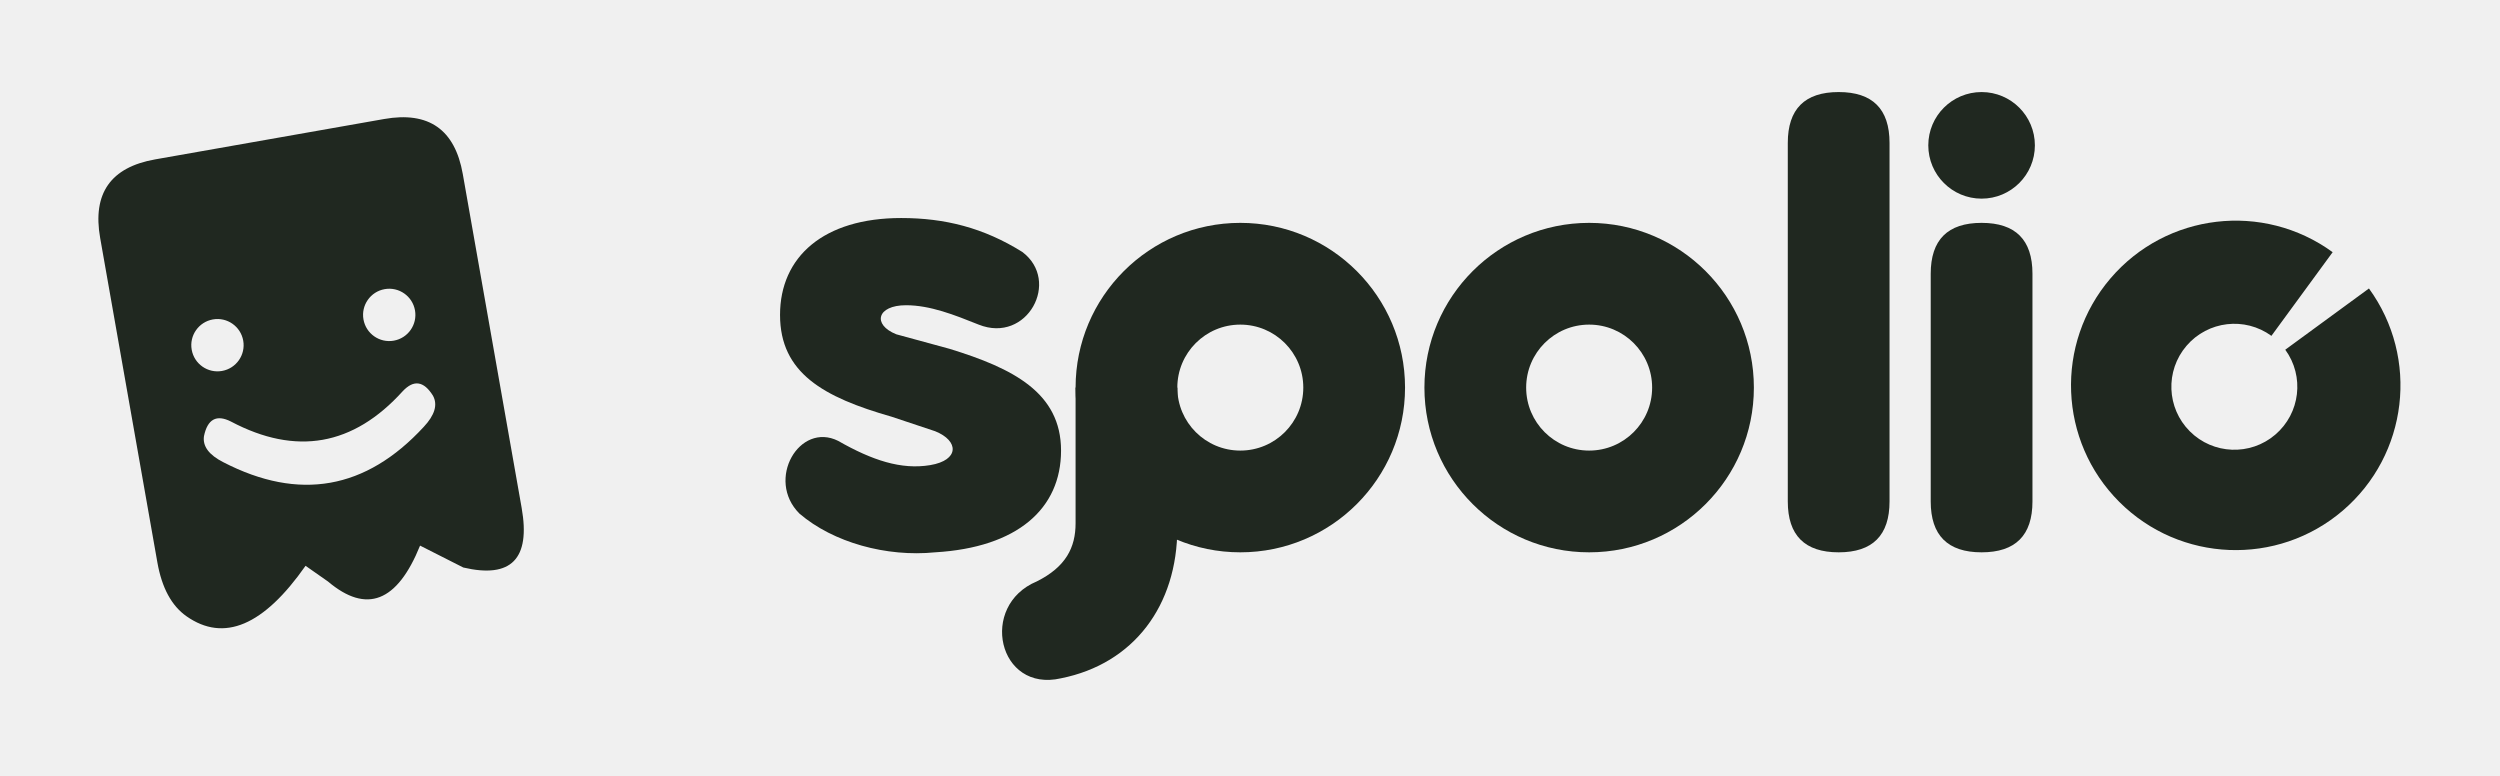
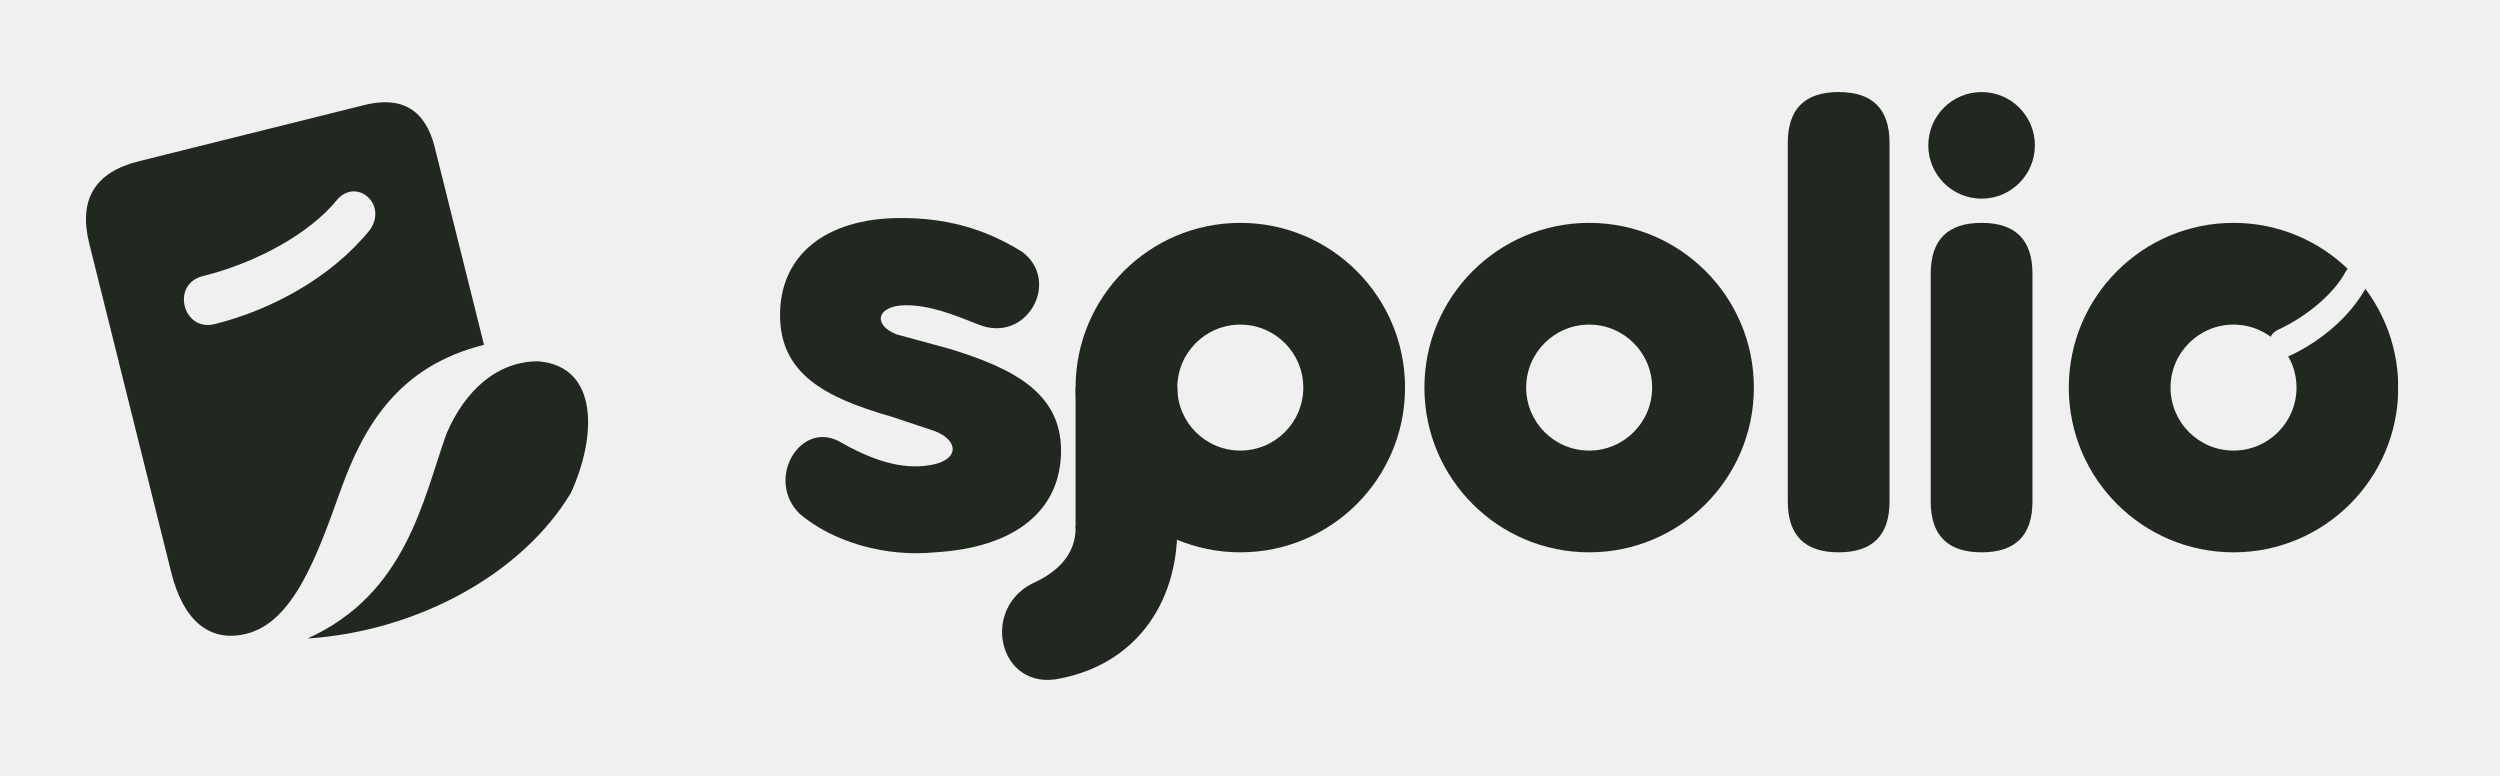
<svg xmlns="http://www.w3.org/2000/svg" viewBox="0 0 516 160" fill="#202820">
  <g transform="translate(0 12) scale(2)">
-     <g transform="rotate(-10 32 32)">
-       <path fill-rule="evenodd" d="M20 8H44Q51 8 51 15V50Q51 58 44 55L40 52Q35 60 30 54L28 52Q20 60 15 55Q13 53 13 49V15Q13 8 20 8Z M25.7 28A2.7 2.7 0 1 1 20.3 28A2.7 2.7 0 1 1 25.7 28Z M43.7 28A2.7 2.7 0 1 1 38.3 28A2.7 2.7 0 1 1 43.7 28Z M23 36Q32 43 41 36Q43 34.5 44 37Q44.5 38.5 42.5 40Q32 48 21.5 40Q19.5 38.5 20 37Q21 34.5 23 36Z" />
+     <defs>
+       <mask id="receipt-cut" maskUnits="userSpaceOnUse" x="0" y="0" width="64" height="64" style="mask-type:luminance">
+         <rect width="64" height="64" fill="white" />
+         <path d="M3 6C10 6 17 4 21 1C24 -1.2 27 3 24 5.5C18 10 10 12 3 12C-1 12 -1 6 3 6Z" transform="translate(21 15) scale(.85)" fill="black" />
+       </mask>
+     </defs>
+     <g transform="rotate(-14 32 32)">
+       <path d="M20 7H44Q50 7 50 13V34C41 34 36 39 32 45C28 51 24 57 19 57C15 57 13 54 13 49V14Q13 7 20 7Z M25 59C36 57 40 48 44 42C47 38 51 36 55 37C61 39 59 46 55 51C48 58 36 61 25 59Z" mask="url(#receipt-cut)" />
    </g>
  </g>
  <g transform="translate(160 9)">
-     <path fill-rule="evenodd" d="M51 43C43 38 35 36 26 36C10 36 1 44 1 56C1 68 10 73 24 77L33 80C38 82 38 86 32 87C26 88 20 86 13 82C5 78 -2 90 5 97C12 103 23 106 33 105C50 104 59 96 59 84C59 72 49 67 36 63L25 60C20 58 21 54 27 54C32 54 37 56 42 58C52 62 59 49 51 43Z" />
-     <path fill-rule="evenodd" d="M130 71A34 34 0 1 1 62 71A34 34 0 1 1 130 71Z M109 71A13 13 0 1 1 83 71A13 13 0 1 1 109 71Z" />
-     <path fill-rule="evenodd" d="M62 71H83V100C83 116 74 128 59 131C46 134 42 116 54 111C60 108 62 104 62 99Z" />
-     <path fill-rule="evenodd" d="M202 71A34 34 0 1 1 134 71A34 34 0 1 1 202 71Z M181 71A13 13 0 1 1 155 71A13 13 0 1 1 181 71Z" />
-     <path fill-rule="evenodd" d="M219.5 10Q230 10 230 20.5V94.5Q230 105 219.5 105Q209 105 209 94.5V20.5Q209 10 219.5 10Z" />
-     <path fill-rule="evenodd" d="M260 21A11 11 0 1 1 238 21A11 11 0 1 1 260 21Z M249 37Q259.5 37 259.5 47.5V94.5Q259.5 105 249 105Q238.5 105 238.5 94.5V47.5Q238.5 37 249 37Z" />
-     <path fill-rule="evenodd" d="M321.46 43.05A34 34 0 1 0 328.95 50.54L311.68 63.18A13 13 0 1 1 308.82 60.32Z" />
+     <defs>
+       <mask id="letter-cut" maskUnits="userSpaceOnUse" x="0" y="0" width="335" height="132" style="mask-type:luminance">
+         <rect width="335" height="132" fill="white" />
+         <path d="M3 6C10 6 17 4 21 1C24 -1.2 27 3 24 5.5C18 10 10 12 3 12C-1 12 -1 6 3 6Z" transform="translate(305 55) rotate(-25) scale(.98)" fill="black" />
+       </mask>
+     </defs>
+     <g mask="url(#letter-cut)">
+       <path fill-rule="evenodd" d="M51 43C43 38 35 36 26 36C10 36 1 44 1 56C1 68 10 73 24 77L33 80C38 82 38 86 32 87C26 88 20 86 13 82C5 78 -2 90 5 97C12 103 23 106 33 105C50 104 59 96 59 84C59 72 49 67 36 63L25 60C20 58 21 54 27 54C32 54 37 56 42 58C52 62 59 49 51 43Z" />
+       <path fill-rule="evenodd" d="M130 71A34 34 0 1 1 62 71A34 34 0 1 1 130 71Z M109 71A13 13 0 1 1 83 71A13 13 0 1 1 109 71Z" />
+       <path fill-rule="evenodd" d="M62 71H83V100H62Z" />
+       <path fill-rule="evenodd" d="M202 71A34 34 0 1 1 134 71A34 34 0 1 1 202 71Z M181 71A13 13 0 1 1 155 71A13 13 0 1 1 181 71Z" />
+       <path fill-rule="evenodd" d="M219.5 10Q230 10 230 20.5V94.5Q230 105 219.5 105Q209 105 209 94.5V20.5Q209 10 219.5 10Z" />
+       <path fill-rule="evenodd" d="M260 21A11 11 0 1 1 238 21A11 11 0 1 1 260 21Z M249 37Q259.5 37 259.5 47.5V94.5Q259.5 105 249 105Q238.5 105 238.5 94.5V47.5Q238.5 37 249 37Z" />
+       <path fill-rule="evenodd" d="M335 71A34 34 0 1 1 267 71A34 34 0 1 1 335 71Z M314 71A13 13 0 1 1 288 71A13 13 0 1 1 314 71Z" />
+       <path d="M0 0C0 4 -2 8 -8 11C-20 16 -16 34 -3 31C12 28 21 16 21 0C21 -6 0 -6 0 0Z" transform="translate(62 100)" />
+     </g>
  </g>
</svg>
